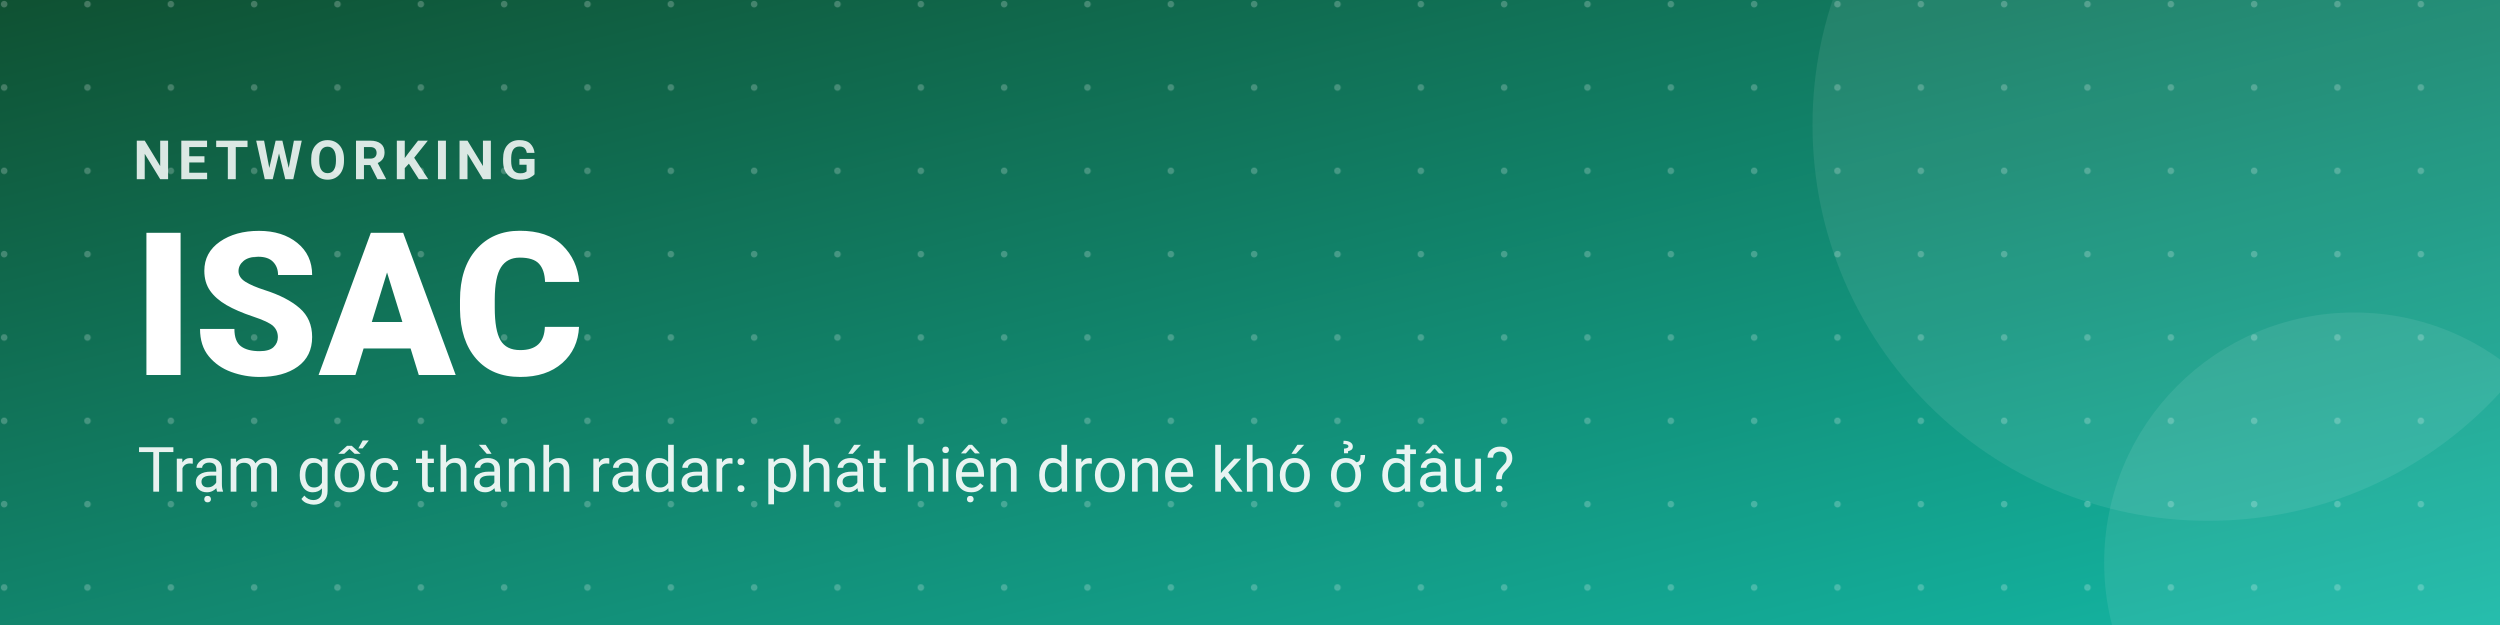
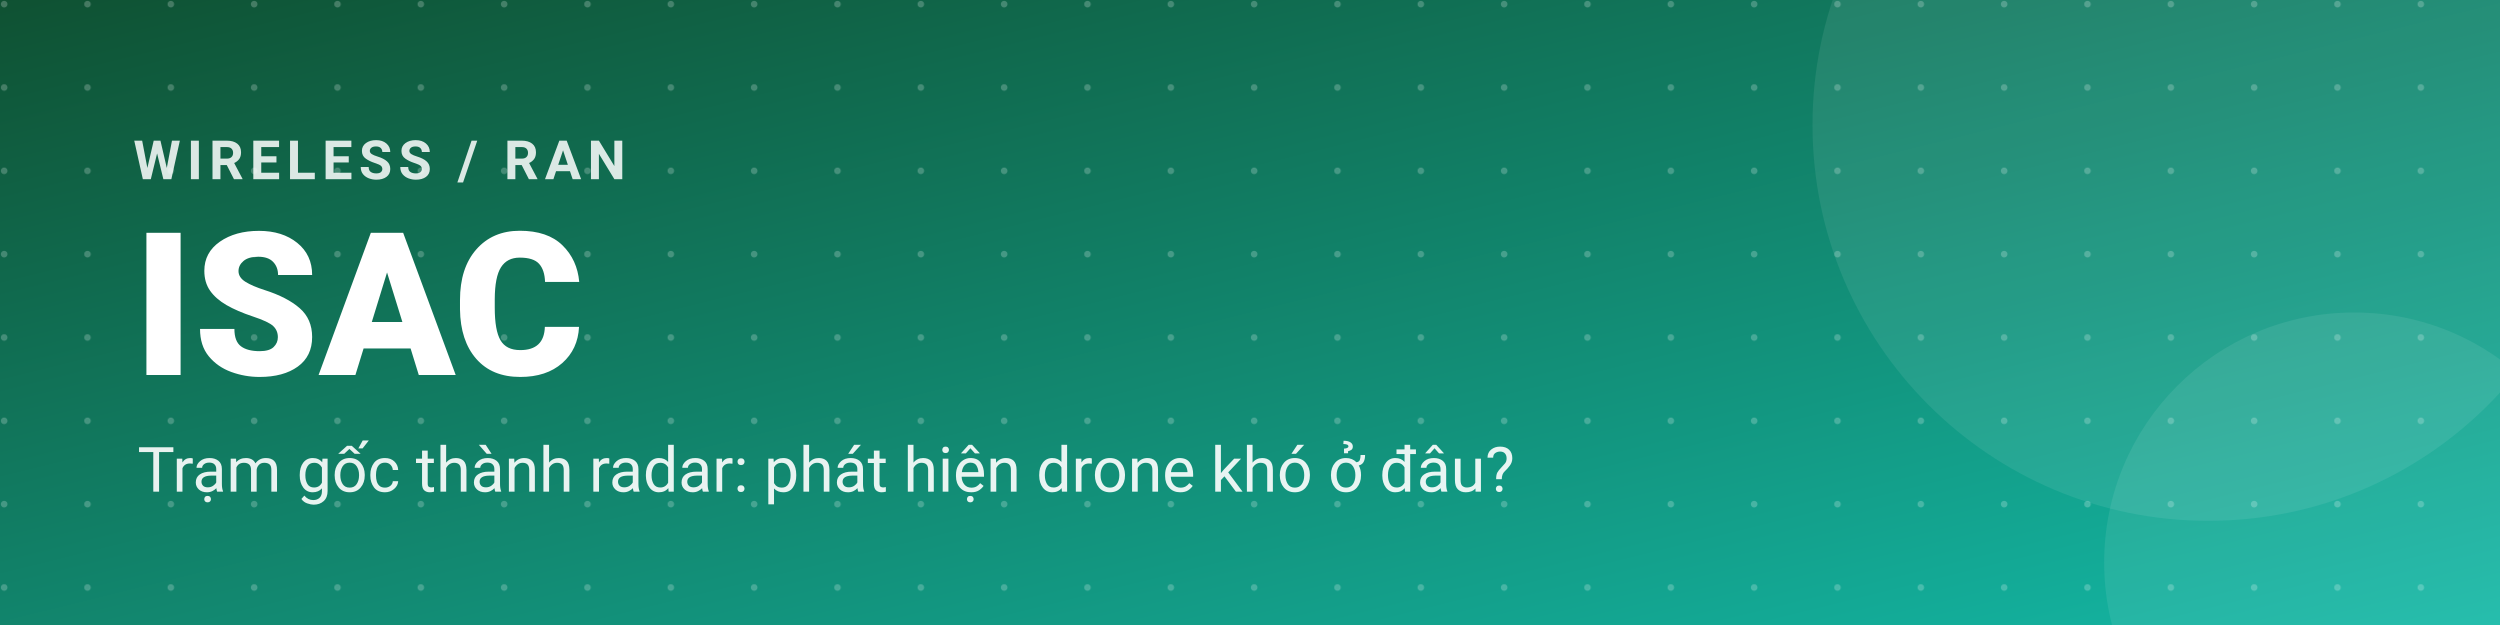
<svg xmlns="http://www.w3.org/2000/svg" viewBox="0 0 1200 300" role="img" aria-label="ISAC">
  <defs>
    <linearGradient id="gisac" x1="0" y1="0" x2="1" y2="1">
      <stop offset="0" stop-color="#0f5132" />
      <stop offset="1" stop-color="#14b8a6" />
    </linearGradient>
    <pattern id="pisac" width="40" height="40" patternUnits="userSpaceOnUse">
      <circle cx="2" cy="2" r="1.6" fill="#fff" fill-opacity=".22" />
    </pattern>
  </defs>
  <rect width="1200" height="300" fill="url(#gisac)" />
  <rect width="1200" height="300" fill="url(#pisac)" />
  <circle cx="1060" cy="60" r="190" fill="#fff" fill-opacity=".08" />
  <circle cx="1130" cy="270" r="120" fill="#fff" fill-opacity=".08" />
-   <text x="64" y="86" fill="#fff" fill-opacity=".85" font-family="system-ui,-apple-system,Segoe UI,Roboto,sans-serif" font-size="26" font-weight="600" letter-spacing="3">NETWORKING</text>
+   <text x="64" y="86" fill="#fff" fill-opacity=".85" font-family="system-ui,-apple-system,Segoe UI,Roboto,sans-serif" font-size="26" font-weight="600" letter-spacing="3">WIRELESS / RAN</text>
  <text x="64" y="180" fill="#fff" font-family="system-ui,-apple-system,Segoe UI,Roboto,sans-serif" font-size="96" font-weight="800">ISAC</text>
  <text x="66" y="236" fill="#fff" fill-opacity=".9" font-family="system-ui,-apple-system,Segoe UI,Roboto,sans-serif" font-size="30">Trạm gốc thành radar: phát hiện drone khó ở đâu?</text>
</svg>
